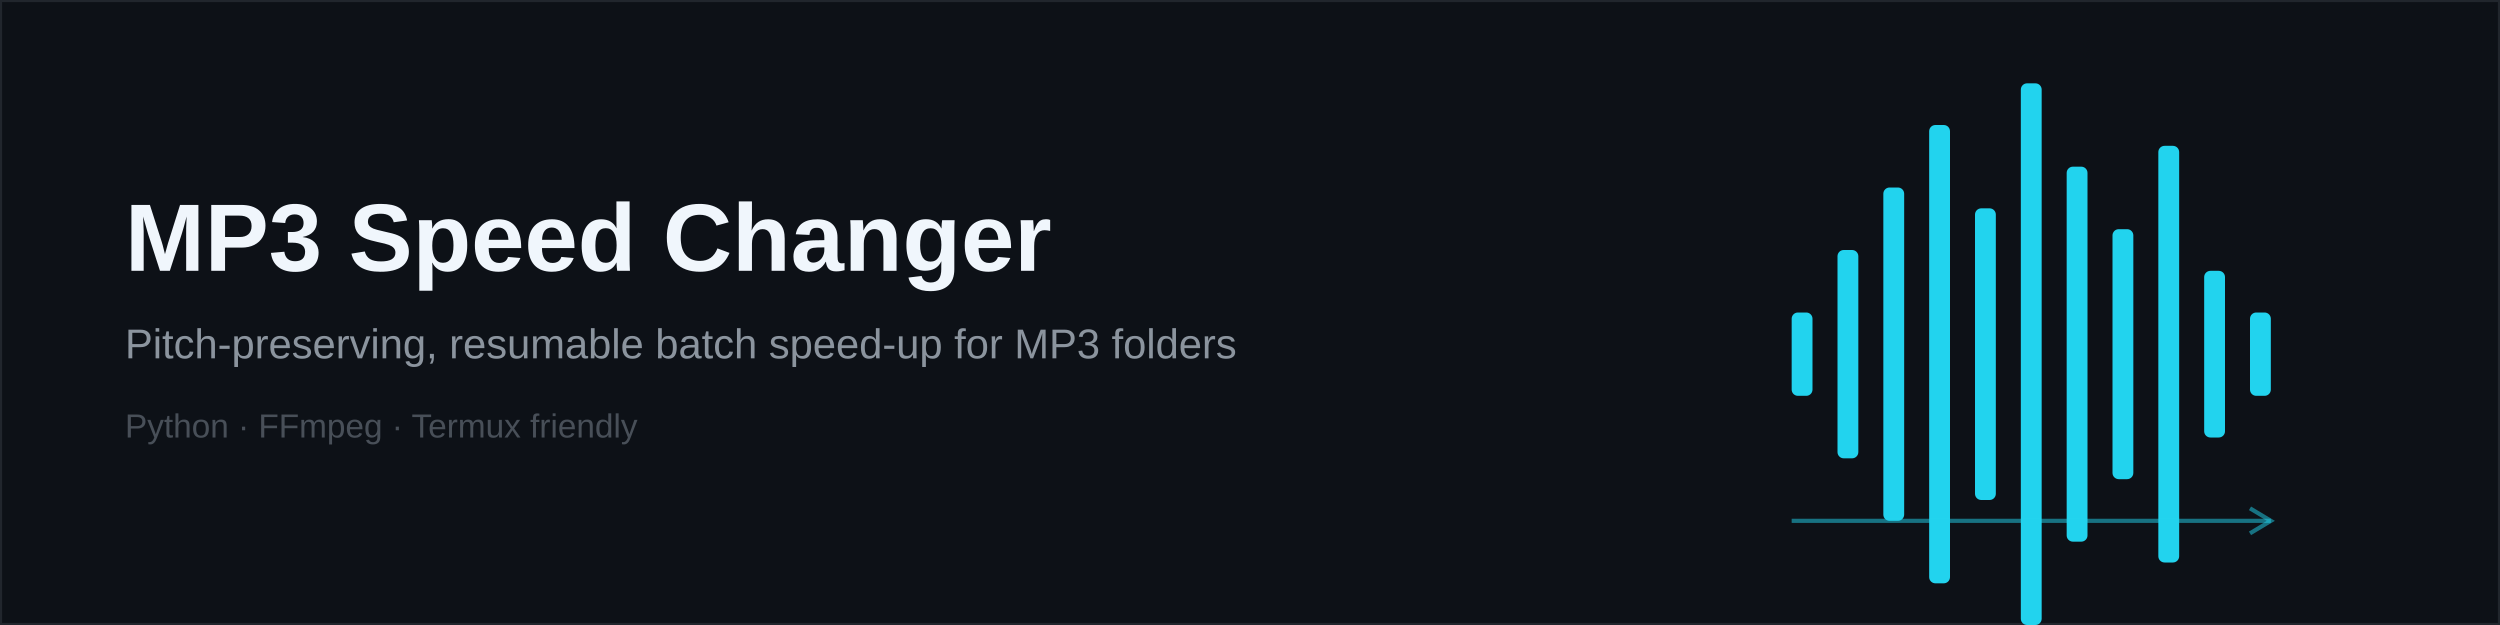
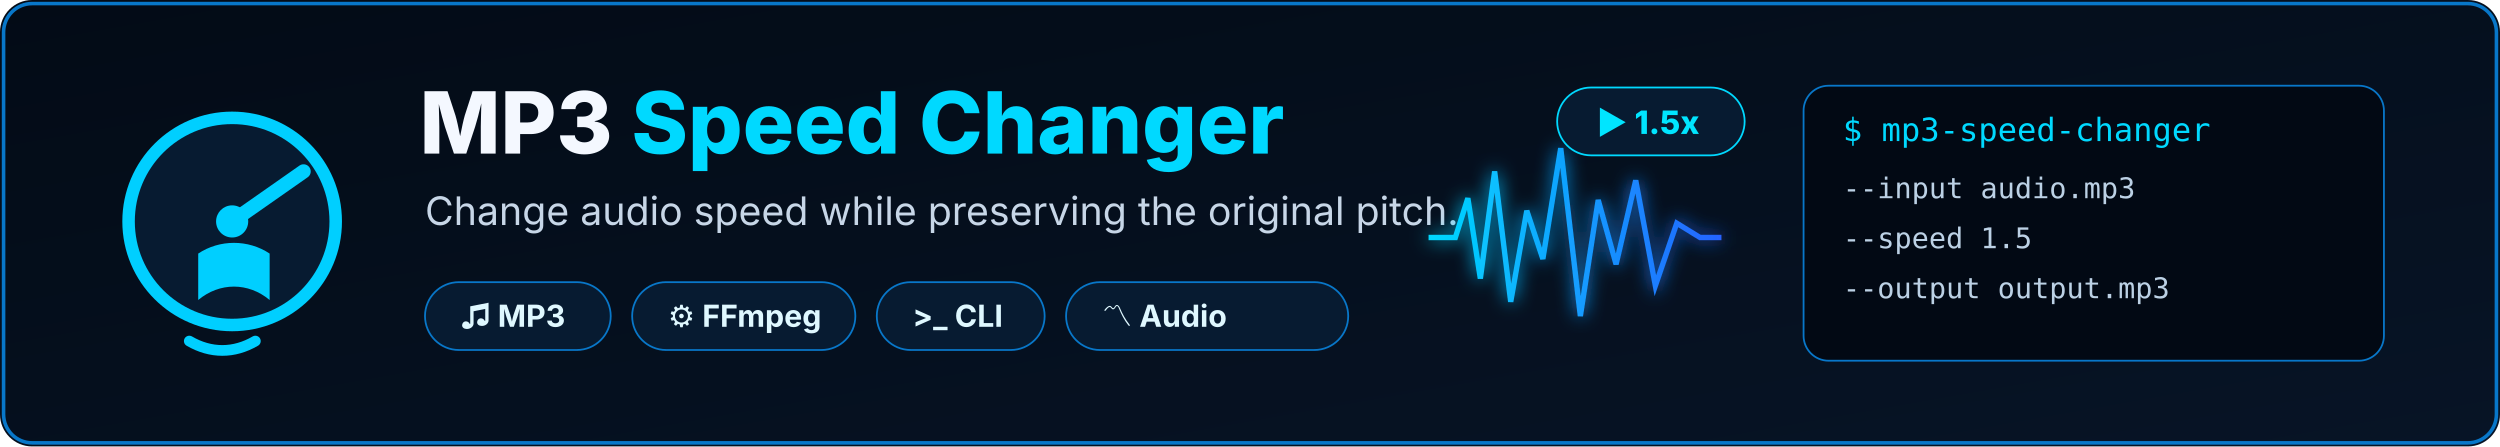
- <svg xmlns="http://www.w3.org/2000/svg" width="1200" height="300" viewBox="0 0 1200 300">
-   <rect width="1200" height="300" fill="#0d1117" />
-   <rect x="0" y="0" width="1200" height="300" fill="none" stroke="#21262d" stroke-width="2" />
-   <text x="60" y="130" font-family="Verdana, Arial, sans-serif" font-size="46" font-weight="bold" fill="#f0f6fc">MP3 Speed Changer</text>
-   <text x="60" y="172" font-family="Verdana, Arial, sans-serif" font-size="20" fill="#8b949e">Pitch-preserving, resumable batch speed-up for MP3 folders</text>
-   <text x="60" y="210" font-family="Verdana, Arial, sans-serif" font-size="16" fill="#484f58">Python · FFmpeg · Termux friendly</text>
-   <g fill="#22d3ee">
-     <rect x="860" y="150" width="10" height="40" rx="3" />
-     <rect x="882" y="120" width="10" height="100" rx="3" />
-     <rect x="904" y="90" width="10" height="160" rx="3" />
-     <rect x="926" y="60" width="10" height="220" rx="3" />
-     <rect x="948" y="100" width="10" height="140" rx="3" />
-     <rect x="970" y="40" width="10" height="260" rx="3" />
-     <rect x="992" y="80" width="10" height="180" rx="3" />
-     <rect x="1014" y="110" width="10" height="120" rx="3" />
-     <rect x="1036" y="70" width="10" height="200" rx="3" />
-     <rect x="1058" y="130" width="10" height="80" rx="3" />
-     <rect x="1080" y="150" width="10" height="40" rx="3" />
+ <svg xmlns="http://www.w3.org/2000/svg" width="1400" height="250" viewBox="0 0 1400 250">
+   <defs>
+     <linearGradient id="bg" x1="0" y1="0" x2="1" y2="1">
+       <stop stop-color="#030b16" />
+       <stop offset="1" stop-color="#071426" />
+     </linearGradient>
+     <linearGradient id="cyan" x1="0" y1="0" x2="1" y2="0">
+       <stop stop-color="#00d9ff" />
+       <stop offset="1" stop-color="#2563ff" />
+     </linearGradient>
+     <filter id="glow">
+       <feGaussianBlur stdDeviation="5" result="b" />
+       <feMerge>
+         <feMergeNode in="b" />
+         <feMergeNode in="SourceGraphic" />
+       </feMerge>
+     </filter>
+   </defs>
+   <rect width="1400" height="250" rx="18" fill="url(#bg)" />
+   <rect x="2" y="2" width="1396" height="246" rx="16" fill="none" stroke="#0877c9" stroke-width="2" />
+   <g transform="translate(58 52)">
+     <circle cx="72" cy="72" r="58" fill="#071b31" stroke="#00cfff" stroke-width="7" />
+     <path d="M72 72 L112 44" stroke="#00cfff" stroke-width="8" stroke-linecap="round" />
+     <circle cx="72" cy="72" r="9" fill="#00cfff" />
+     <path d="M53 116c12-10 28-10 40 0v-26c-12-8-28-8-40 0z" fill="#00cfff" />
+     <path d="M48 139c12 7 25 7 37 0" fill="none" stroke="#00cfff" stroke-width="6" stroke-linecap="round" />
  </g>
-   <path d="M860 250 L1090 250" stroke="#22d3ee" stroke-width="2" fill="none" opacity="0.5" />
-   <path d="M1080 244 L1090 250 L1080 256" stroke="#22d3ee" stroke-width="2" fill="none" opacity="0.5" />
+   <text x="235" y="86" fill="#f4f8ff" font-size="48" font-weight="800" font-family="Inter,Segoe UI,Arial,sans-serif">MP3 <tspan fill="#00d9ff">Speed Changer</tspan>
+   </text>
+   <text x="238" y="126" fill="#c7d6e7" font-size="22" font-family="Inter,Segoe UI,Arial,sans-serif">Change audio speed while preserving the original pitch.</text>
+   <g font-family="Inter,Segoe UI,Arial,sans-serif" font-size="17" font-weight="700">
+     <rect x="238" y="158" width="104" height="38" rx="19" fill="#071b31" stroke="#0877c9" />
+     <text x="258" y="183" fill="#dff8ff">♫ MP3</text>
+     <rect x="354" y="158" width="125" height="38" rx="19" fill="#071b31" stroke="#0877c9" />
+     <text x="374" y="183" fill="#dff8ff">⚙ FFmpeg</text>
+     <rect x="491" y="158" width="94" height="38" rx="19" fill="#071b31" stroke="#0877c9" />
+     <text x="511" y="183" fill="#dff8ff">&gt;_ CLI</text>
+     <rect x="597" y="158" width="158" height="38" rx="19" fill="#071b31" stroke="#0877c9" />
+     <text x="617" y="183" fill="#dff8ff">〽 Audio</text>
+   </g>
+   <g filter="url(#glow)" stroke="url(#cyan)" fill="none">
+     <path d="M800 133 815 133 822 111 829 156 837 96 846 169 855 118 864 145 874 83 885 177 895 112 905 148 916 101 927 160 939 125 952 133 964 133" stroke-width="3" />
+   </g>
+   <rect x="1010" y="48" width="325" height="154" rx="14" fill="#020914" stroke="#0877c9" />
+   <text x="1032" y="79" fill="#00d9ff" font-size="18" font-family="monospace">$ mp3-speed-changer</text>
+   <text x="1032" y="111" fill="#bcd1e5" font-size="16" font-family="monospace">--input audio.mp3</text>
+   <text x="1032" y="139" fill="#bcd1e5" font-size="16" font-family="monospace">--speed 1.5</text>
+   <text x="1032" y="167" fill="#bcd1e5" font-size="16" font-family="monospace">--output output.mp3</text>
+   <rect x="872" y="49" width="105" height="38" rx="19" fill="#071b31" stroke="#00d9ff" />
+   <text x="894" y="75" fill="#00e5ff" font-size="18" font-weight="800" font-family="Inter,Segoe UI,Arial,sans-serif">▶ 1.5x</text>
</svg>
